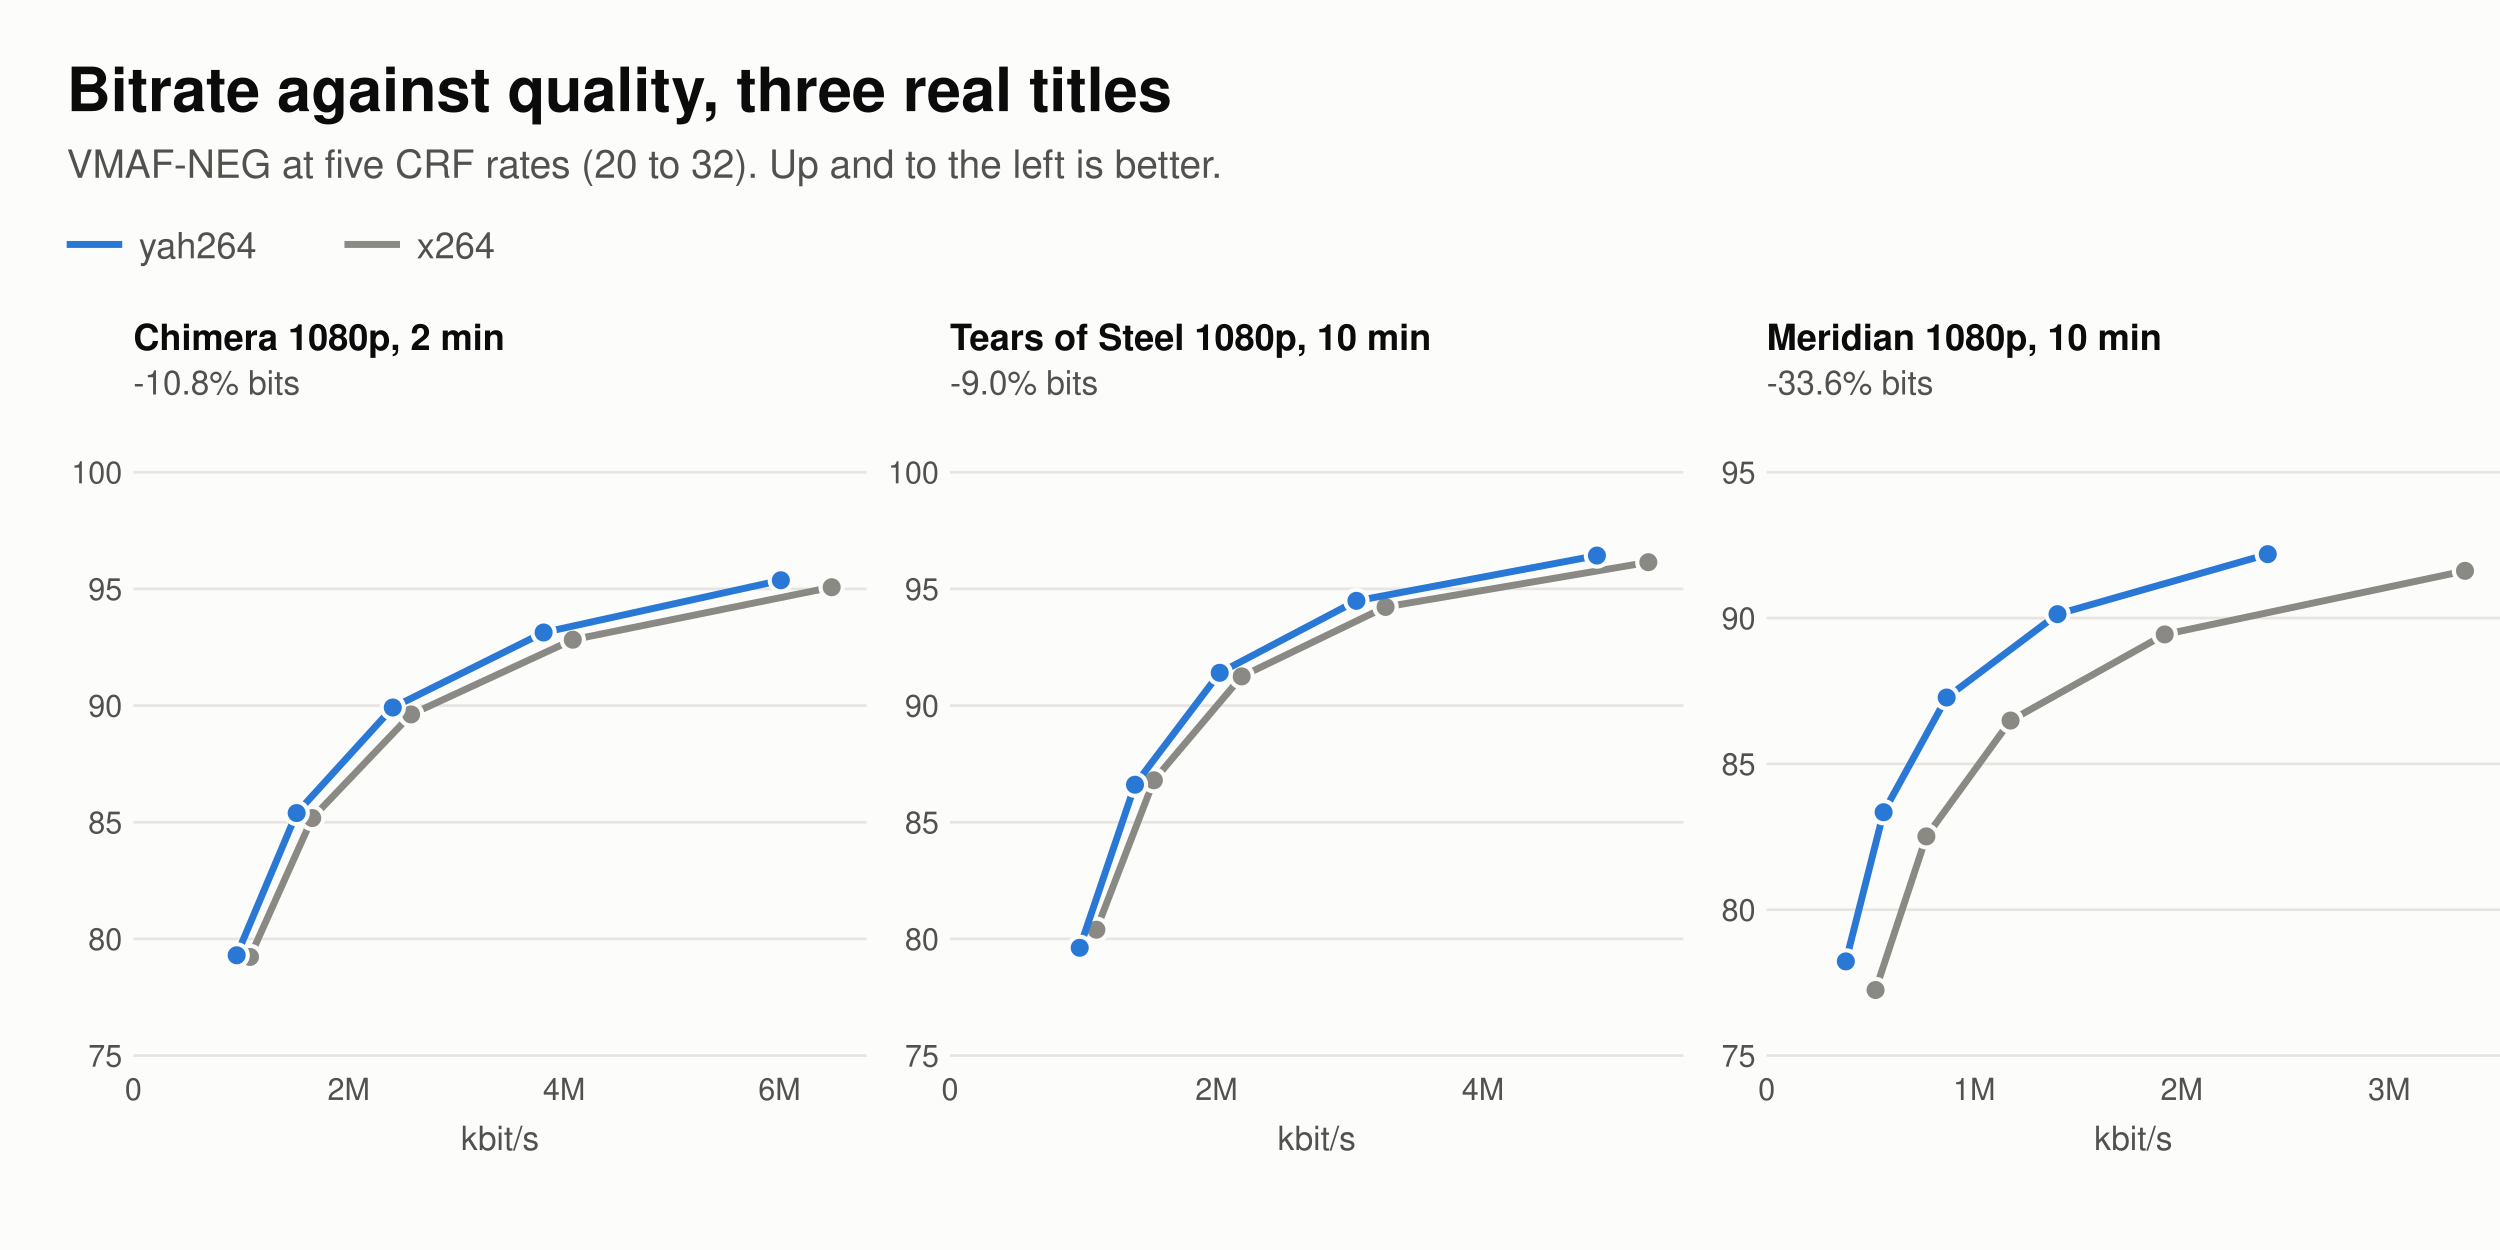
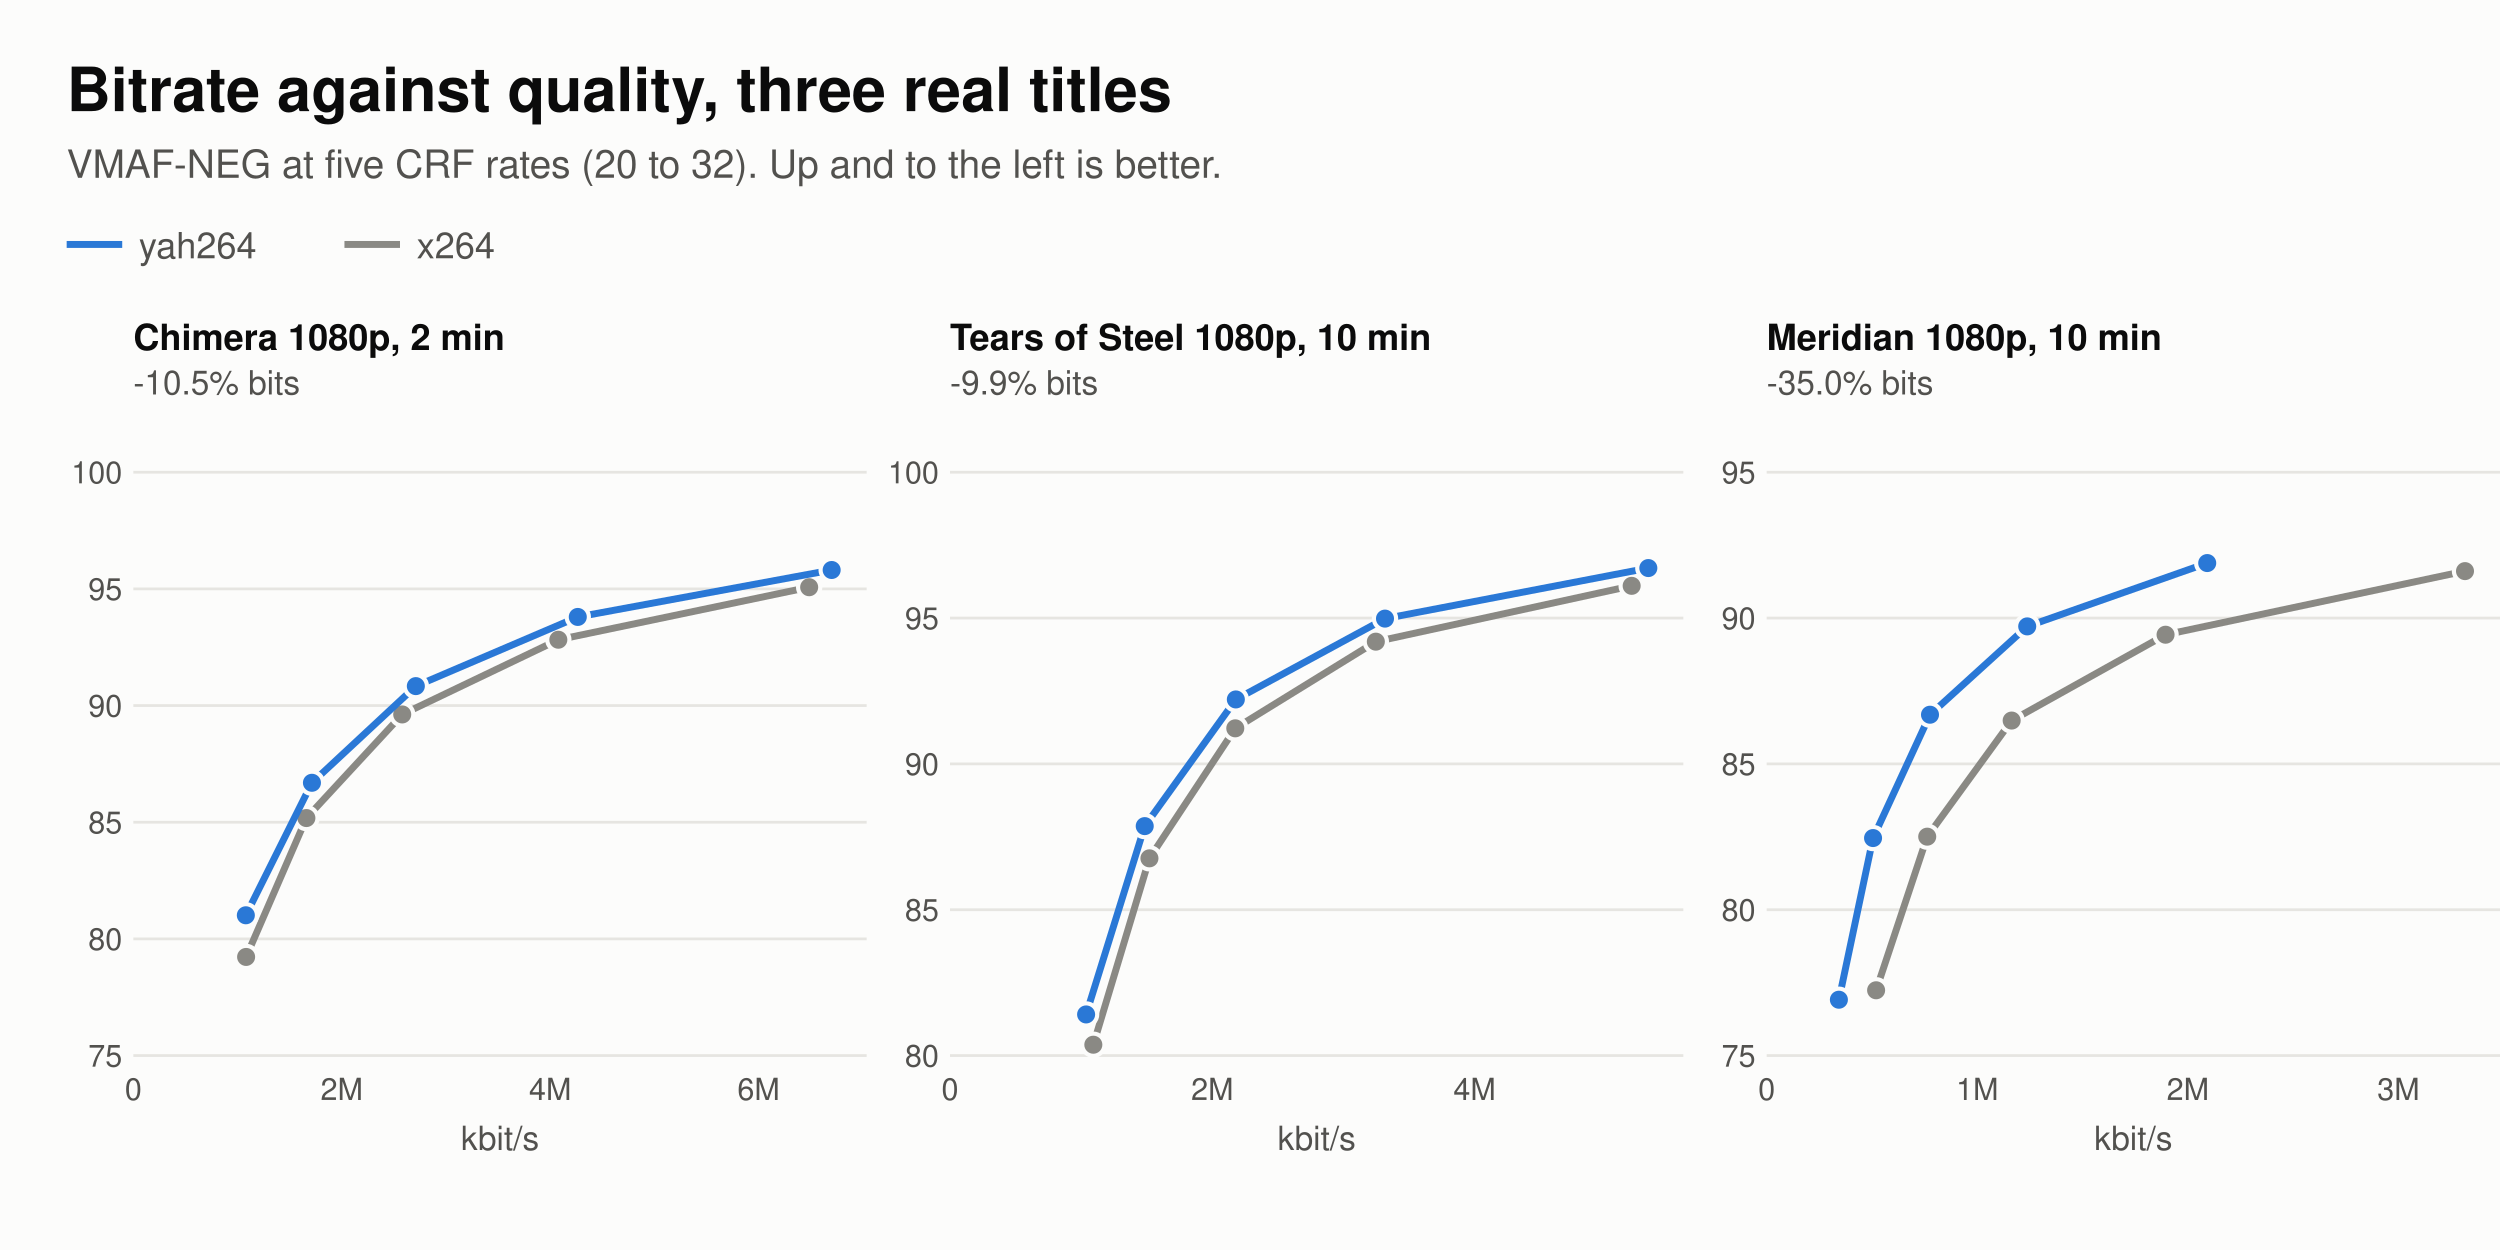
<svg xmlns="http://www.w3.org/2000/svg" width="900" height="450" viewBox="0 0 900 450">
  <rect width="100%" height="100%" fill="#fcfcfb" />
  <text x="24" y="40" font-family="-apple-system,Helvetica,Arial,sans-serif" font-size="22" fill="#0b0b0b" text-anchor="start" font-weight="600">Bitrate against quality, three real titles</text>
  <text x="24" y="64" font-family="-apple-system,Helvetica,Arial,sans-serif" font-size="14" fill="#52514e" text-anchor="start" font-weight="normal">VMAF-NEG at five CRF rates (20 to 32). Up and to the left is better.</text>
  <line x1="24" y1="88" x2="44" y2="88" stroke="#2a78d6" stroke-width="2.5" />
  <text x="50" y="93" font-family="-apple-system,Helvetica,Arial,sans-serif" font-size="13" fill="#52514e" text-anchor="start" font-weight="normal">yah264</text>
  <line x1="124" y1="88" x2="144" y2="88" stroke="#8a8984" stroke-width="2.5" />
  <text x="150" y="93" font-family="-apple-system,Helvetica,Arial,sans-serif" font-size="13" fill="#52514e" text-anchor="start" font-weight="normal">x264</text>
  <text x="48.0" y="126" font-family="-apple-system,Helvetica,Arial,sans-serif" font-size="13" fill="#0b0b0b" text-anchor="start" font-weight="600">Chimera 1080p, 2 min</text>
-   <text x="48.0" y="142" font-family="-apple-system,Helvetica,Arial,sans-serif" font-size="12" fill="#52514e" text-anchor="start" font-weight="normal">-10.8% bits</text>
+   <text x="48.0" y="142" font-family="-apple-system,Helvetica,Arial,sans-serif" font-size="12" fill="#52514e" text-anchor="start" font-weight="normal">-10.5% bits</text>
  <line x1="48.0" y1="380.0" x2="312.0" y2="380.0" stroke="#e6e5e1" />
  <text x="44.0" y="384.0" font-family="-apple-system,Helvetica,Arial,sans-serif" font-size="11" fill="#52514e" text-anchor="end" font-weight="normal">75</text>
  <line x1="48.0" y1="338.0" x2="312.0" y2="338.0" stroke="#e6e5e1" />
  <text x="44.0" y="342.0" font-family="-apple-system,Helvetica,Arial,sans-serif" font-size="11" fill="#52514e" text-anchor="end" font-weight="normal">80</text>
  <line x1="48.0" y1="296.0" x2="312.0" y2="296.0" stroke="#e6e5e1" />
  <text x="44.0" y="300.0" font-family="-apple-system,Helvetica,Arial,sans-serif" font-size="11" fill="#52514e" text-anchor="end" font-weight="normal">85</text>
  <line x1="48.0" y1="254.0" x2="312.0" y2="254.0" stroke="#e6e5e1" />
  <text x="44.0" y="258.0" font-family="-apple-system,Helvetica,Arial,sans-serif" font-size="11" fill="#52514e" text-anchor="end" font-weight="normal">90</text>
  <line x1="48.0" y1="212.0" x2="312.0" y2="212.0" stroke="#e6e5e1" />
  <text x="44.0" y="216.0" font-family="-apple-system,Helvetica,Arial,sans-serif" font-size="11" fill="#52514e" text-anchor="end" font-weight="normal">95</text>
  <line x1="48.0" y1="170.0" x2="312.0" y2="170.0" stroke="#e6e5e1" />
  <text x="44.0" y="174.0" font-family="-apple-system,Helvetica,Arial,sans-serif" font-size="11" fill="#52514e" text-anchor="end" font-weight="normal">100</text>
  <text x="48.0" y="396" font-family="-apple-system,Helvetica,Arial,sans-serif" font-size="11" fill="#52514e" text-anchor="middle" font-weight="normal">0</text>
-   <text x="125.537" y="396" font-family="-apple-system,Helvetica,Arial,sans-serif" font-size="11" fill="#52514e" text-anchor="middle" font-weight="normal">2M</text>
-   <text x="203.074" y="396" font-family="-apple-system,Helvetica,Arial,sans-serif" font-size="11" fill="#52514e" text-anchor="middle" font-weight="normal">4M</text>
-   <text x="280.611" y="396" font-family="-apple-system,Helvetica,Arial,sans-serif" font-size="11" fill="#52514e" text-anchor="middle" font-weight="normal">6M</text>
+   <text x="123.03" y="396" font-family="-apple-system,Helvetica,Arial,sans-serif" font-size="11" fill="#52514e" text-anchor="middle" font-weight="normal">2M</text>
+   <text x="198.06" y="396" font-family="-apple-system,Helvetica,Arial,sans-serif" font-size="11" fill="#52514e" text-anchor="middle" font-weight="normal">4M</text>
+   <text x="273.089" y="396" font-family="-apple-system,Helvetica,Arial,sans-serif" font-size="11" fill="#52514e" text-anchor="middle" font-weight="normal">6M</text>
  <text x="180.0" y="414" font-family="-apple-system,Helvetica,Arial,sans-serif" font-size="12" fill="#52514e" text-anchor="middle" font-weight="normal">kbit/s</text>
-   <polyline fill="none" stroke="#8a8984" stroke-width="2.5" points="90.0,344.5 112.4,294.5 148.0,257.2 206.2,230.3 299.4,211.4" />
-   <circle cx="90.0" cy="344.5" r="4" fill="#8a8984" stroke="#fcfcfb" stroke-width="1.5" />
-   <circle cx="112.4" cy="294.5" r="4" fill="#8a8984" stroke="#fcfcfb" stroke-width="1.5" />
-   <circle cx="148.0" cy="257.2" r="4" fill="#8a8984" stroke="#fcfcfb" stroke-width="1.5" />
-   <circle cx="206.2" cy="230.3" r="4" fill="#8a8984" stroke="#fcfcfb" stroke-width="1.5" />
-   <circle cx="299.4" cy="211.4" r="4" fill="#8a8984" stroke="#fcfcfb" stroke-width="1.5" />
-   <polyline fill="none" stroke="#2a78d6" stroke-width="2.5" points="85.2,343.9 106.8,292.7 141.4,254.7 195.7,227.7 281.1,208.9" />
-   <circle cx="85.2" cy="343.9" r="4" fill="#2a78d6" stroke="#fcfcfb" stroke-width="1.5" />
-   <circle cx="106.8" cy="292.7" r="4" fill="#2a78d6" stroke="#fcfcfb" stroke-width="1.5" />
-   <circle cx="141.4" cy="254.7" r="4" fill="#2a78d6" stroke="#fcfcfb" stroke-width="1.5" />
-   <circle cx="195.7" cy="227.7" r="4" fill="#2a78d6" stroke="#fcfcfb" stroke-width="1.5" />
-   <circle cx="281.1" cy="208.9" r="4" fill="#2a78d6" stroke="#fcfcfb" stroke-width="1.5" />
+   <polyline fill="none" stroke="#8a8984" stroke-width="2.5" points="88.6,344.5 110.3,294.5 144.8,257.2 201.0,230.3 291.3,211.4" />
+   <circle cx="88.6" cy="344.5" r="4" fill="#8a8984" stroke="#fcfcfb" stroke-width="1.5" />
+   <circle cx="110.3" cy="294.5" r="4" fill="#8a8984" stroke="#fcfcfb" stroke-width="1.5" />
+   <circle cx="144.8" cy="257.2" r="4" fill="#8a8984" stroke="#fcfcfb" stroke-width="1.5" />
+   <circle cx="201.0" cy="230.3" r="4" fill="#8a8984" stroke="#fcfcfb" stroke-width="1.5" />
+   <circle cx="291.3" cy="211.4" r="4" fill="#8a8984" stroke="#fcfcfb" stroke-width="1.5" />
+   <polyline fill="none" stroke="#2a78d6" stroke-width="2.5" points="88.5,329.5 112.3,281.8 149.7,247.0 208.0,222.1 299.4,205.2" />
+   <circle cx="88.5" cy="329.5" r="4" fill="#2a78d6" stroke="#fcfcfb" stroke-width="1.5" />
+   <circle cx="112.3" cy="281.8" r="4" fill="#2a78d6" stroke="#fcfcfb" stroke-width="1.5" />
+   <circle cx="149.7" cy="247.0" r="4" fill="#2a78d6" stroke="#fcfcfb" stroke-width="1.5" />
+   <circle cx="208.0" cy="222.1" r="4" fill="#2a78d6" stroke="#fcfcfb" stroke-width="1.5" />
+   <circle cx="299.4" cy="205.2" r="4" fill="#2a78d6" stroke="#fcfcfb" stroke-width="1.5" />
  <text x="342.0" y="126" font-family="-apple-system,Helvetica,Arial,sans-serif" font-size="13" fill="#0b0b0b" text-anchor="start" font-weight="600">Tears of Steel 1080p, 10 min</text>
-   <text x="342.0" y="142" font-family="-apple-system,Helvetica,Arial,sans-serif" font-size="12" fill="#52514e" text-anchor="start" font-weight="normal">-9.0% bits</text>
+   <text x="342.0" y="142" font-family="-apple-system,Helvetica,Arial,sans-serif" font-size="12" fill="#52514e" text-anchor="start" font-weight="normal">-9.9% bits</text>
  <line x1="342.0" y1="380.0" x2="606.0" y2="380.0" stroke="#e6e5e1" />
-   <text x="338.0" y="384.0" font-family="-apple-system,Helvetica,Arial,sans-serif" font-size="11" fill="#52514e" text-anchor="end" font-weight="normal">75</text>
-   <line x1="342.0" y1="338.0" x2="606.0" y2="338.0" stroke="#e6e5e1" />
-   <text x="338.0" y="342.0" font-family="-apple-system,Helvetica,Arial,sans-serif" font-size="11" fill="#52514e" text-anchor="end" font-weight="normal">80</text>
-   <line x1="342.0" y1="296.0" x2="606.0" y2="296.0" stroke="#e6e5e1" />
-   <text x="338.0" y="300.0" font-family="-apple-system,Helvetica,Arial,sans-serif" font-size="11" fill="#52514e" text-anchor="end" font-weight="normal">85</text>
-   <line x1="342.0" y1="254.0" x2="606.0" y2="254.0" stroke="#e6e5e1" />
-   <text x="338.0" y="258.0" font-family="-apple-system,Helvetica,Arial,sans-serif" font-size="11" fill="#52514e" text-anchor="end" font-weight="normal">90</text>
-   <line x1="342.0" y1="212.0" x2="606.0" y2="212.0" stroke="#e6e5e1" />
-   <text x="338.0" y="216.0" font-family="-apple-system,Helvetica,Arial,sans-serif" font-size="11" fill="#52514e" text-anchor="end" font-weight="normal">95</text>
+   <text x="338.0" y="384.0" font-family="-apple-system,Helvetica,Arial,sans-serif" font-size="11" fill="#52514e" text-anchor="end" font-weight="normal">80</text>
+   <line x1="342.0" y1="327.5" x2="606.0" y2="327.5" stroke="#e6e5e1" />
+   <text x="338.0" y="331.5" font-family="-apple-system,Helvetica,Arial,sans-serif" font-size="11" fill="#52514e" text-anchor="end" font-weight="normal">85</text>
+   <line x1="342.0" y1="275.0" x2="606.0" y2="275.0" stroke="#e6e5e1" />
+   <text x="338.0" y="279.0" font-family="-apple-system,Helvetica,Arial,sans-serif" font-size="11" fill="#52514e" text-anchor="end" font-weight="normal">90</text>
+   <line x1="342.0" y1="222.5" x2="606.0" y2="222.5" stroke="#e6e5e1" />
+   <text x="338.0" y="226.5" font-family="-apple-system,Helvetica,Arial,sans-serif" font-size="11" fill="#52514e" text-anchor="end" font-weight="normal">95</text>
  <line x1="342.0" y1="170.0" x2="606.0" y2="170.0" stroke="#e6e5e1" />
  <text x="338.0" y="174.0" font-family="-apple-system,Helvetica,Arial,sans-serif" font-size="11" fill="#52514e" text-anchor="end" font-weight="normal">100</text>
  <text x="342.0" y="396" font-family="-apple-system,Helvetica,Arial,sans-serif" font-size="11" fill="#52514e" text-anchor="middle" font-weight="normal">0</text>
-   <text x="437.937" y="396" font-family="-apple-system,Helvetica,Arial,sans-serif" font-size="11" fill="#52514e" text-anchor="middle" font-weight="normal">2M</text>
-   <text x="533.873" y="396" font-family="-apple-system,Helvetica,Arial,sans-serif" font-size="11" fill="#52514e" text-anchor="middle" font-weight="normal">4M</text>
+   <text x="436.425" y="396" font-family="-apple-system,Helvetica,Arial,sans-serif" font-size="11" fill="#52514e" text-anchor="middle" font-weight="normal">2M</text>
+   <text x="530.851" y="396" font-family="-apple-system,Helvetica,Arial,sans-serif" font-size="11" fill="#52514e" text-anchor="middle" font-weight="normal">4M</text>
  <text x="474.0" y="414" font-family="-apple-system,Helvetica,Arial,sans-serif" font-size="12" fill="#52514e" text-anchor="middle" font-weight="normal">kbit/s</text>
-   <polyline fill="none" stroke="#8a8984" stroke-width="2.5" points="394.7,334.7 415.4,280.9 447.0,243.5 498.8,218.5 593.4,202.4" />
-   <circle cx="394.7" cy="334.7" r="4" fill="#8a8984" stroke="#fcfcfb" stroke-width="1.5" />
-   <circle cx="415.4" cy="280.9" r="4" fill="#8a8984" stroke="#fcfcfb" stroke-width="1.5" />
-   <circle cx="447.0" cy="243.5" r="4" fill="#8a8984" stroke="#fcfcfb" stroke-width="1.5" />
-   <circle cx="498.8" cy="218.5" r="4" fill="#8a8984" stroke="#fcfcfb" stroke-width="1.5" />
-   <circle cx="593.4" cy="202.4" r="4" fill="#8a8984" stroke="#fcfcfb" stroke-width="1.5" />
-   <polyline fill="none" stroke="#2a78d6" stroke-width="2.5" points="388.7,341.2 408.6,282.5 439.1,242.2 488.3,216.3 574.9,200.0" />
-   <circle cx="388.7" cy="341.2" r="4" fill="#2a78d6" stroke="#fcfcfb" stroke-width="1.5" />
-   <circle cx="408.6" cy="282.5" r="4" fill="#2a78d6" stroke="#fcfcfb" stroke-width="1.5" />
-   <circle cx="439.1" cy="242.2" r="4" fill="#2a78d6" stroke="#fcfcfb" stroke-width="1.5" />
-   <circle cx="488.3" cy="216.3" r="4" fill="#2a78d6" stroke="#fcfcfb" stroke-width="1.5" />
-   <circle cx="574.9" cy="200.0" r="4" fill="#2a78d6" stroke="#fcfcfb" stroke-width="1.5" />
+   <polyline fill="none" stroke="#8a8984" stroke-width="2.5" points="393.6,376.1 413.8,309.0 444.7,262.2 495.3,231.0 587.4,210.9" />
+   <circle cx="393.6" cy="376.1" r="4" fill="#8a8984" stroke="#fcfcfb" stroke-width="1.5" />
+   <circle cx="413.8" cy="309.0" r="4" fill="#8a8984" stroke="#fcfcfb" stroke-width="1.5" />
+   <circle cx="444.7" cy="262.2" r="4" fill="#8a8984" stroke="#fcfcfb" stroke-width="1.5" />
+   <circle cx="495.3" cy="231.0" r="4" fill="#8a8984" stroke="#fcfcfb" stroke-width="1.5" />
+   <circle cx="587.4" cy="210.9" r="4" fill="#8a8984" stroke="#fcfcfb" stroke-width="1.5" />
+   <polyline fill="none" stroke="#2a78d6" stroke-width="2.5" points="391.0,365.2 412.1,297.4 444.9,251.8 498.6,222.7 593.4,204.5" />
+   <circle cx="391.0" cy="365.2" r="4" fill="#2a78d6" stroke="#fcfcfb" stroke-width="1.5" />
+   <circle cx="412.1" cy="297.4" r="4" fill="#2a78d6" stroke="#fcfcfb" stroke-width="1.5" />
+   <circle cx="444.9" cy="251.8" r="4" fill="#2a78d6" stroke="#fcfcfb" stroke-width="1.5" />
+   <circle cx="498.6" cy="222.7" r="4" fill="#2a78d6" stroke="#fcfcfb" stroke-width="1.5" />
+   <circle cx="593.4" cy="204.5" r="4" fill="#2a78d6" stroke="#fcfcfb" stroke-width="1.5" />
  <text x="636.0" y="126" font-family="-apple-system,Helvetica,Arial,sans-serif" font-size="13" fill="#0b0b0b" text-anchor="start" font-weight="600">Meridian 1080p, 10 min</text>
-   <text x="636.0" y="142" font-family="-apple-system,Helvetica,Arial,sans-serif" font-size="12" fill="#52514e" text-anchor="start" font-weight="normal">-33.6% bits</text>
+   <text x="636.0" y="142" font-family="-apple-system,Helvetica,Arial,sans-serif" font-size="12" fill="#52514e" text-anchor="start" font-weight="normal">-35.0% bits</text>
  <line x1="636.0" y1="380.0" x2="900.0" y2="380.0" stroke="#e6e5e1" />
  <text x="632.0" y="384.0" font-family="-apple-system,Helvetica,Arial,sans-serif" font-size="11" fill="#52514e" text-anchor="end" font-weight="normal">75</text>
  <line x1="636.0" y1="327.5" x2="900.0" y2="327.5" stroke="#e6e5e1" />
  <text x="632.0" y="331.5" font-family="-apple-system,Helvetica,Arial,sans-serif" font-size="11" fill="#52514e" text-anchor="end" font-weight="normal">80</text>
  <line x1="636.0" y1="275.0" x2="900.0" y2="275.0" stroke="#e6e5e1" />
  <text x="632.0" y="279.0" font-family="-apple-system,Helvetica,Arial,sans-serif" font-size="11" fill="#52514e" text-anchor="end" font-weight="normal">85</text>
  <line x1="636.0" y1="222.5" x2="900.0" y2="222.5" stroke="#e6e5e1" />
  <text x="632.0" y="226.5" font-family="-apple-system,Helvetica,Arial,sans-serif" font-size="11" fill="#52514e" text-anchor="end" font-weight="normal">90</text>
  <line x1="636.0" y1="170.0" x2="900.0" y2="170.0" stroke="#e6e5e1" />
  <text x="632.0" y="174.0" font-family="-apple-system,Helvetica,Arial,sans-serif" font-size="11" fill="#52514e" text-anchor="end" font-weight="normal">95</text>
  <text x="636.0" y="396" font-family="-apple-system,Helvetica,Arial,sans-serif" font-size="11" fill="#52514e" text-anchor="middle" font-weight="normal">0</text>
-   <text x="710.719" y="396" font-family="-apple-system,Helvetica,Arial,sans-serif" font-size="11" fill="#52514e" text-anchor="middle" font-weight="normal">1M</text>
-   <text x="785.437" y="396" font-family="-apple-system,Helvetica,Arial,sans-serif" font-size="11" fill="#52514e" text-anchor="middle" font-weight="normal">2M</text>
-   <text x="860.156" y="396" font-family="-apple-system,Helvetica,Arial,sans-serif" font-size="11" fill="#52514e" text-anchor="middle" font-weight="normal">3M</text>
+   <text x="711.812" y="396" font-family="-apple-system,Helvetica,Arial,sans-serif" font-size="11" fill="#52514e" text-anchor="middle" font-weight="normal">1M</text>
+   <text x="787.625" y="396" font-family="-apple-system,Helvetica,Arial,sans-serif" font-size="11" fill="#52514e" text-anchor="middle" font-weight="normal">2M</text>
+   <text x="863.437" y="396" font-family="-apple-system,Helvetica,Arial,sans-serif" font-size="11" fill="#52514e" text-anchor="middle" font-weight="normal">3M</text>
  <text x="768.0" y="414" font-family="-apple-system,Helvetica,Arial,sans-serif" font-size="12" fill="#52514e" text-anchor="middle" font-weight="normal">kbit/s</text>
-   <polyline fill="none" stroke="#8a8984" stroke-width="2.5" points="675.2,356.4 693.5,301.1 723.8,259.4 779.3,228.4 887.4,205.5" />
-   <circle cx="675.2" cy="356.4" r="4" fill="#8a8984" stroke="#fcfcfb" stroke-width="1.5" />
-   <circle cx="693.5" cy="301.1" r="4" fill="#8a8984" stroke="#fcfcfb" stroke-width="1.5" />
-   <circle cx="723.8" cy="259.4" r="4" fill="#8a8984" stroke="#fcfcfb" stroke-width="1.5" />
-   <circle cx="779.3" cy="228.4" r="4" fill="#8a8984" stroke="#fcfcfb" stroke-width="1.5" />
-   <circle cx="887.4" cy="205.5" r="4" fill="#8a8984" stroke="#fcfcfb" stroke-width="1.5" />
-   <polyline fill="none" stroke="#2a78d6" stroke-width="2.5" points="664.5,346.1 678.1,292.4 700.8,251.1 740.7,221.1 816.4,199.5" />
-   <circle cx="664.5" cy="346.1" r="4" fill="#2a78d6" stroke="#fcfcfb" stroke-width="1.5" />
-   <circle cx="678.1" cy="292.4" r="4" fill="#2a78d6" stroke="#fcfcfb" stroke-width="1.5" />
-   <circle cx="700.8" cy="251.1" r="4" fill="#2a78d6" stroke="#fcfcfb" stroke-width="1.5" />
-   <circle cx="740.7" cy="221.1" r="4" fill="#2a78d6" stroke="#fcfcfb" stroke-width="1.5" />
-   <circle cx="816.4" cy="199.5" r="4" fill="#2a78d6" stroke="#fcfcfb" stroke-width="1.5" />
+   <polyline fill="none" stroke="#8a8984" stroke-width="2.5" points="675.4,356.5 693.8,301.2 724.2,259.4 779.6,228.5 887.4,205.6" />
+   <circle cx="675.4" cy="356.5" r="4" fill="#8a8984" stroke="#fcfcfb" stroke-width="1.5" />
+   <circle cx="693.8" cy="301.2" r="4" fill="#8a8984" stroke="#fcfcfb" stroke-width="1.5" />
+   <circle cx="724.2" cy="259.4" r="4" fill="#8a8984" stroke="#fcfcfb" stroke-width="1.5" />
+   <circle cx="779.6" cy="228.5" r="4" fill="#8a8984" stroke="#fcfcfb" stroke-width="1.5" />
+   <circle cx="887.4" cy="205.6" r="4" fill="#8a8984" stroke="#fcfcfb" stroke-width="1.5" />
+   <polyline fill="none" stroke="#2a78d6" stroke-width="2.5" points="662.0,359.9 674.3,301.7 694.8,257.3 729.8,225.5 794.6,202.7" />
+   <circle cx="662.0" cy="359.9" r="4" fill="#2a78d6" stroke="#fcfcfb" stroke-width="1.5" />
+   <circle cx="674.3" cy="301.7" r="4" fill="#2a78d6" stroke="#fcfcfb" stroke-width="1.5" />
+   <circle cx="694.8" cy="257.3" r="4" fill="#2a78d6" stroke="#fcfcfb" stroke-width="1.5" />
+   <circle cx="729.8" cy="225.5" r="4" fill="#2a78d6" stroke="#fcfcfb" stroke-width="1.5" />
+   <circle cx="794.6" cy="202.7" r="4" fill="#2a78d6" stroke="#fcfcfb" stroke-width="1.5" />
</svg>
